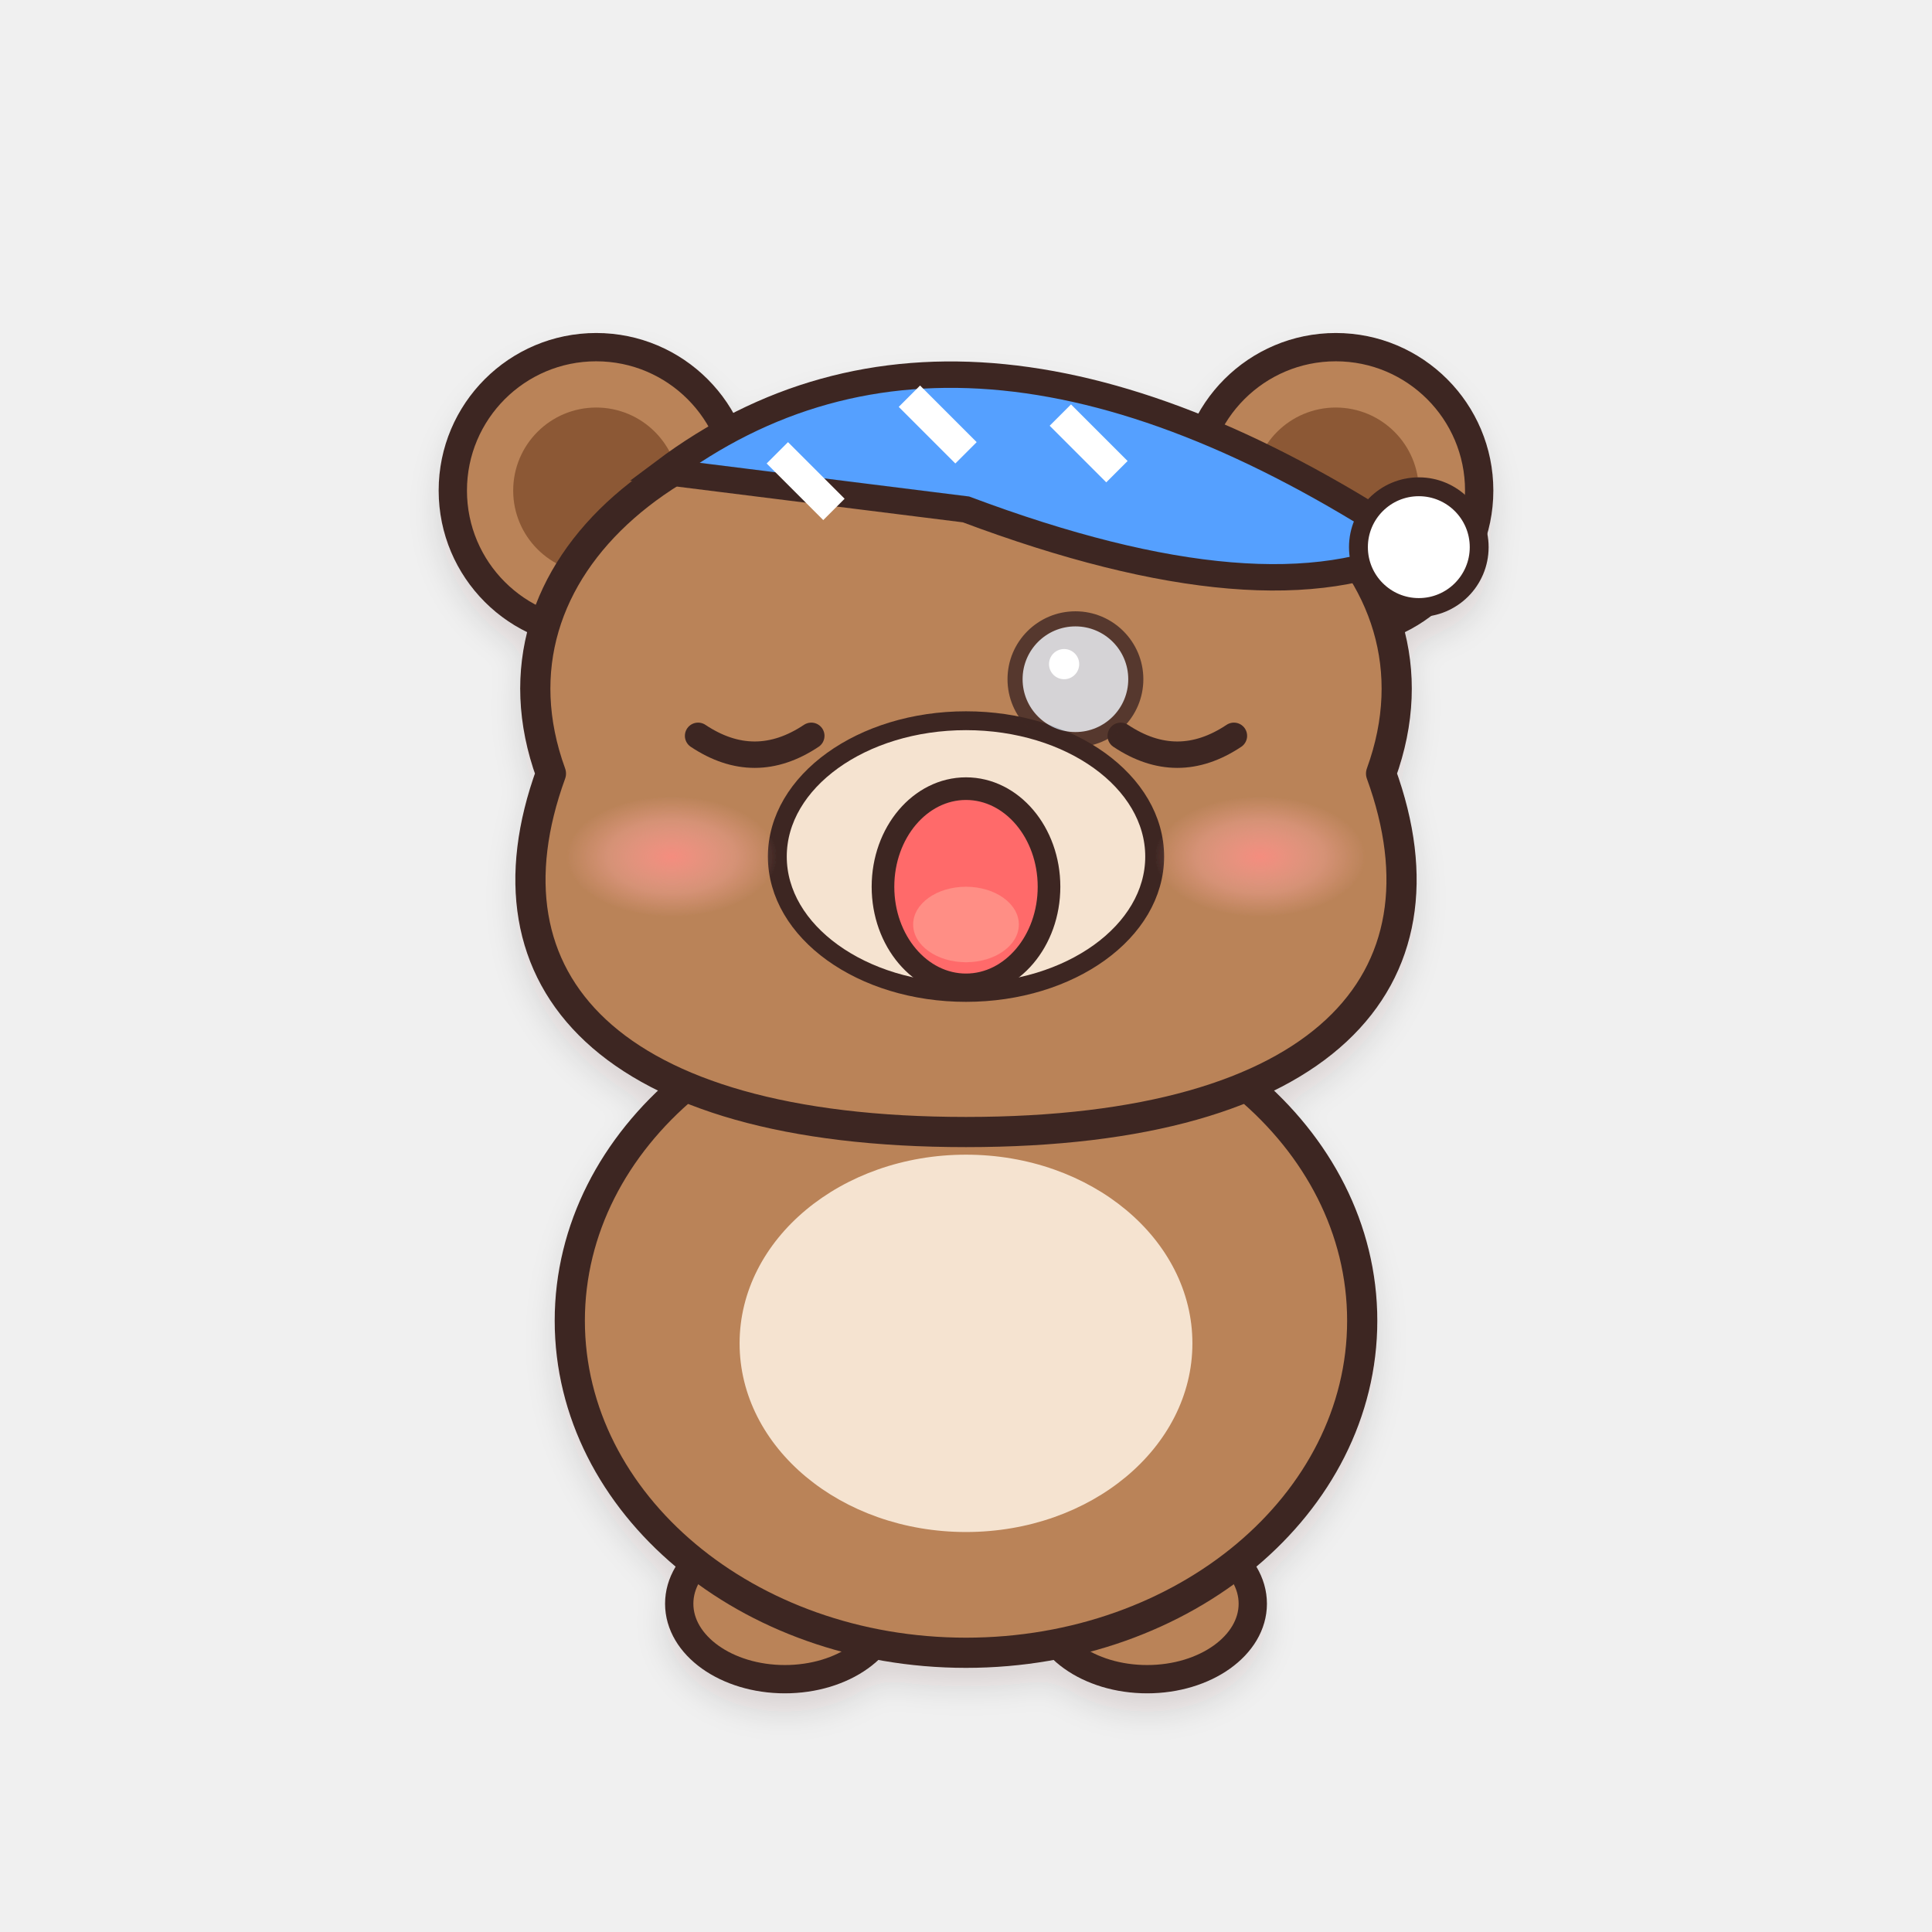
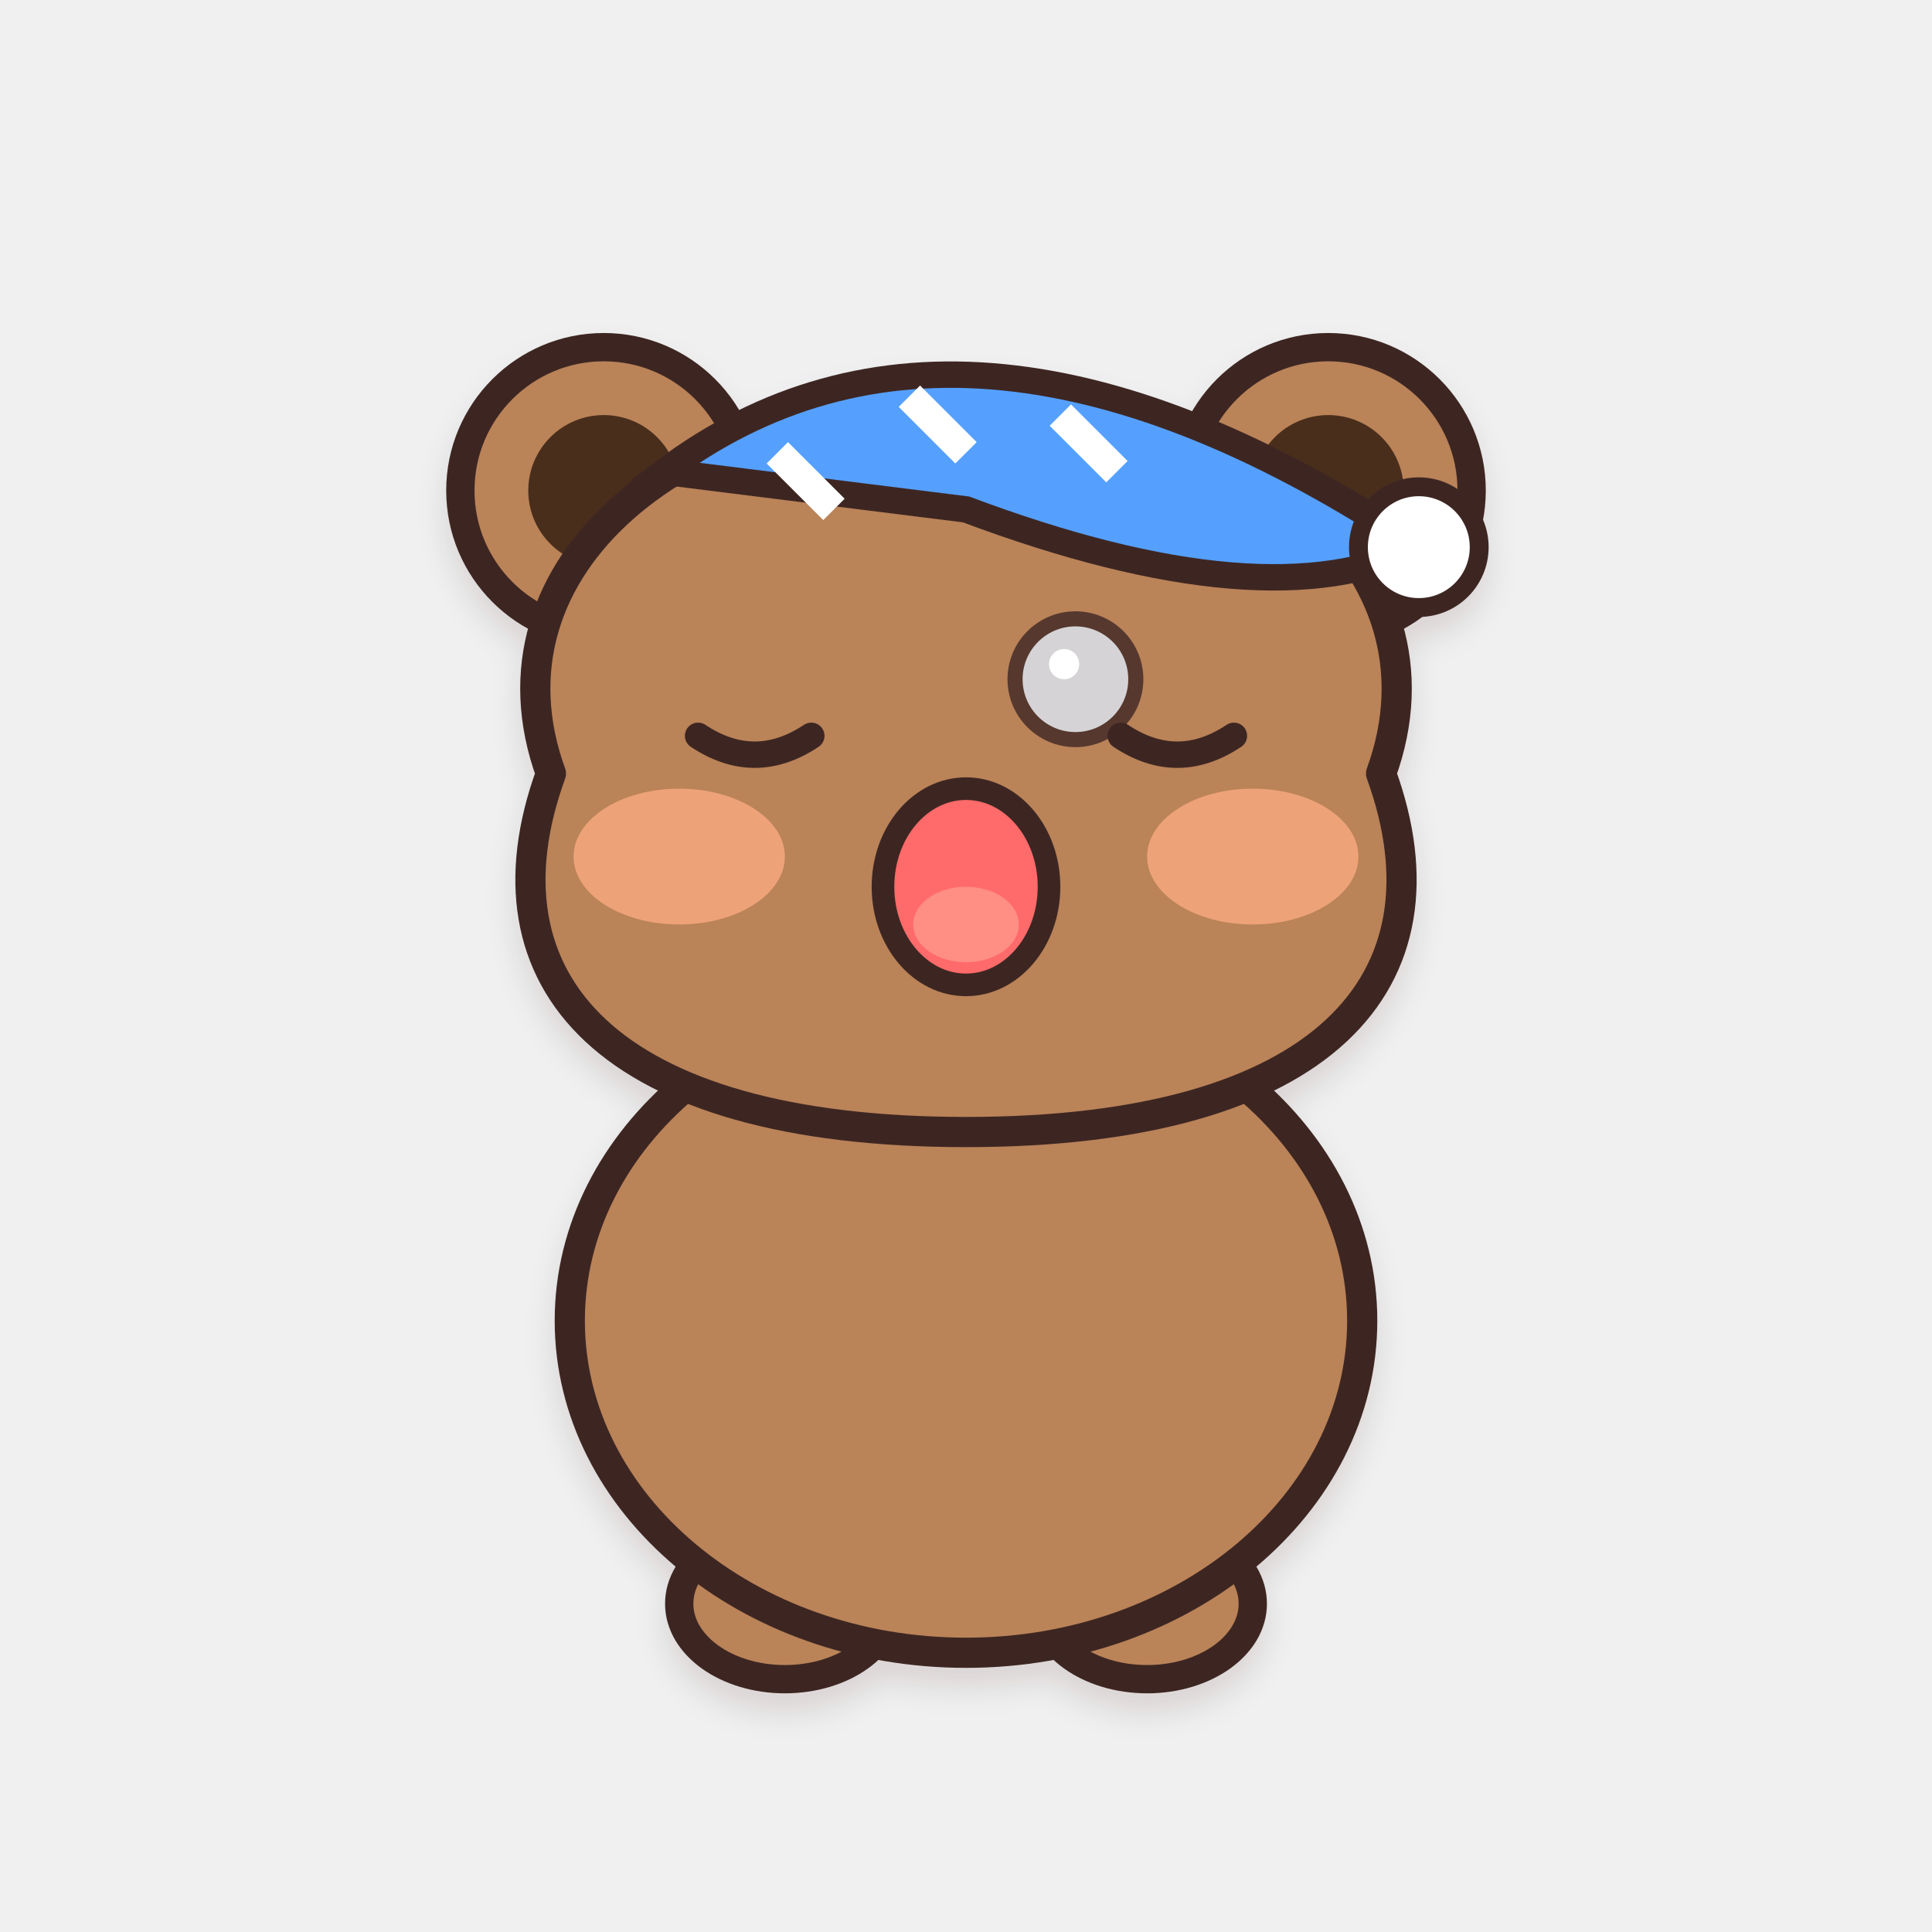
<svg xmlns="http://www.w3.org/2000/svg" viewBox="0 0 512 512" width="512" height="512">
  <defs>
    <radialGradient id="bubuBlush" cx="50%" cy="50%" r="50%">
      <stop offset="0%" stop-color="#FF9E99" stop-opacity="0.85" />
      <stop offset="60%" stop-color="#FFA8A3" stop-opacity="0.45" />
      <stop offset="100%" stop-color="#FFA8A3" stop-opacity="0" />
    </radialGradient>
    <radialGradient id="duduBlush" cx="50%" cy="50%" r="50%">
      <stop offset="0%" stop-color="#FF8E85" stop-opacity="0.85" />
      <stop offset="60%" stop-color="#FFA8A3" stop-opacity="0.4" />
      <stop offset="100%" stop-color="#FFA8A3" stop-opacity="0" />
    </radialGradient>
    <linearGradient id="heartPinkGrad" x1="0%" y1="0%" x2="0%" y2="100%">
      <stop offset="0%" stop-color="#FF758C" />
      <stop offset="100%" stop-color="#FF5277" />
    </linearGradient>
    <linearGradient id="heartRedGrad" x1="0%" y1="0%" x2="0%" y2="100%">
      <stop offset="0%" stop-color="#FF4B4B" />
      <stop offset="100%" stop-color="#D92027" />
    </linearGradient>
    <linearGradient id="bobaGrad" x1="0%" y1="0%" x2="0%" y2="100%">
      <stop offset="0%" stop-color="#F2D1A0" />
      <stop offset="100%" stop-color="#C59B6D" />
    </linearGradient>
    <linearGradient id="cloudGrad" x1="0%" y1="0%" x2="0%" y2="100%">
      <stop offset="0%" stop-color="#FFFFFF" />
      <stop offset="100%" stop-color="#E2F1FF" />
    </linearGradient>
    <linearGradient id="goldGrad" x1="0%" y1="0%" x2="100%" y2="100%">
      <stop offset="0%" stop-color="#FFE066" />
      <stop offset="100%" stop-color="#F59E0B" />
    </linearGradient>
    <filter id="softShadow" x="-15%" y="-15%" width="130%" height="130%">
      <feDropShadow dx="0" dy="5" stdDeviation="4" flood-color="#362213" flood-opacity="0.12" />
    </filter>
  </defs>
  <g filter="url(#softShadow)">
    <ellipse cx="208" cy="425" rx="28" ry="20" fill="#BA8358" stroke="#3E2723" stroke-width="7.5" />
    <ellipse cx="304" cy="425" rx="28" ry="20" fill="#BA8358" stroke="#3E2723" stroke-width="7.5" />
    <ellipse cx="256" cy="350" rx="105" ry="88" fill="#BA8358" stroke="#3E2723" stroke-width="8" />
-     <ellipse cx="256" cy="356" rx="60" ry="50" fill="#F5E3D0" />
-     <circle cx="158" cy="130" r="38" fill="#BA8358" stroke="#3E2723" stroke-width="7.5" />
-     <circle cx="158" cy="130" r="22" fill="#8C5935" />
-     <circle cx="354" cy="130" r="38" fill="#BA8358" stroke="#3E2723" stroke-width="7.5" />
-     <circle cx="354" cy="130" r="22" fill="#8C5935" />
+     <circle cx="160" cy="130" r="38" fill="#BA8358" stroke="#3E2723" stroke-width="7.5" />
+     <circle cx="160" cy="130" r="20" fill="#4A2E1B" />
+     <circle cx="352" cy="130" r="38" fill="#BA8358" stroke="#3E2723" stroke-width="7.5" />
+     <circle cx="352" cy="130" r="20" fill="#4A2E1B" />
    <path d="M 146 205              C 126 150, 181 105, 256 105              C 331 105, 386 150, 366 205              C 386 260, 351 300, 256 300              C 161 300, 126 260, 146 205 Z" fill="#BA8358" stroke="#3E2723" stroke-width="8" stroke-linejoin="round" />
-     <ellipse cx="256" cy="227" rx="50" ry="36" fill="#F5E3D0" stroke="#3E2723" stroke-width="5" />
-     <ellipse cx="178" cy="227" rx="28" ry="16" fill="url(#duduBlush)" />
-     <ellipse cx="334" cy="227" rx="28" ry="16" fill="url(#duduBlush)" />
+     <ellipse cx="180" cy="227" rx="28" ry="18" fill="#F6A77E" opacity="0.85" />
+     <ellipse cx="332" cy="227" rx="28" ry="18" fill="#F6A77E" opacity="0.85" />
    <g transform="translate(256, 125)">
      <path d="M -80 0 Q 0 -60 120 20 Q 80 40 0 10 Z" fill="#54A0FF" stroke="#3E2723" stroke-width="7" />
      <line x1="-50" y1="-5" x2="-35" y2="10" stroke="#FFFFFF" stroke-width="8" />
      <line x1="-15" y1="-20" x2="0" y2="-5" stroke="#FFFFFF" stroke-width="8" />
      <line x1="25" y1="-15" x2="40" y2="0" stroke="#FFFFFF" stroke-width="8" />
      <circle cx="120" cy="20" r="16" fill="#FFFFFF" stroke="#3E2723" stroke-width="5" />
    </g>
    <path d="M 185 195 Q 200 205 215 195" fill="none" stroke="#3E2723" stroke-width="7" stroke-linecap="round" />
    <path d="M 297 195 Q 312 205 327 195" fill="none" stroke="#3E2723" stroke-width="7" stroke-linecap="round" />
    <ellipse cx="256" cy="235" rx="22" ry="26" fill="#FF6B6B" stroke="#3E2723" stroke-width="6" />
    <ellipse cx="256" cy="245" rx="14" ry="10" fill="#FF8E85" />
    <circle cx="285" cy="180" r="16" fill="#DCE7F5" stroke="#3E2723" stroke-width="4" opacity="0.8" />
    <circle cx="282" cy="176" r="4" fill="#FFFFFF" />
  </g>
</svg>
